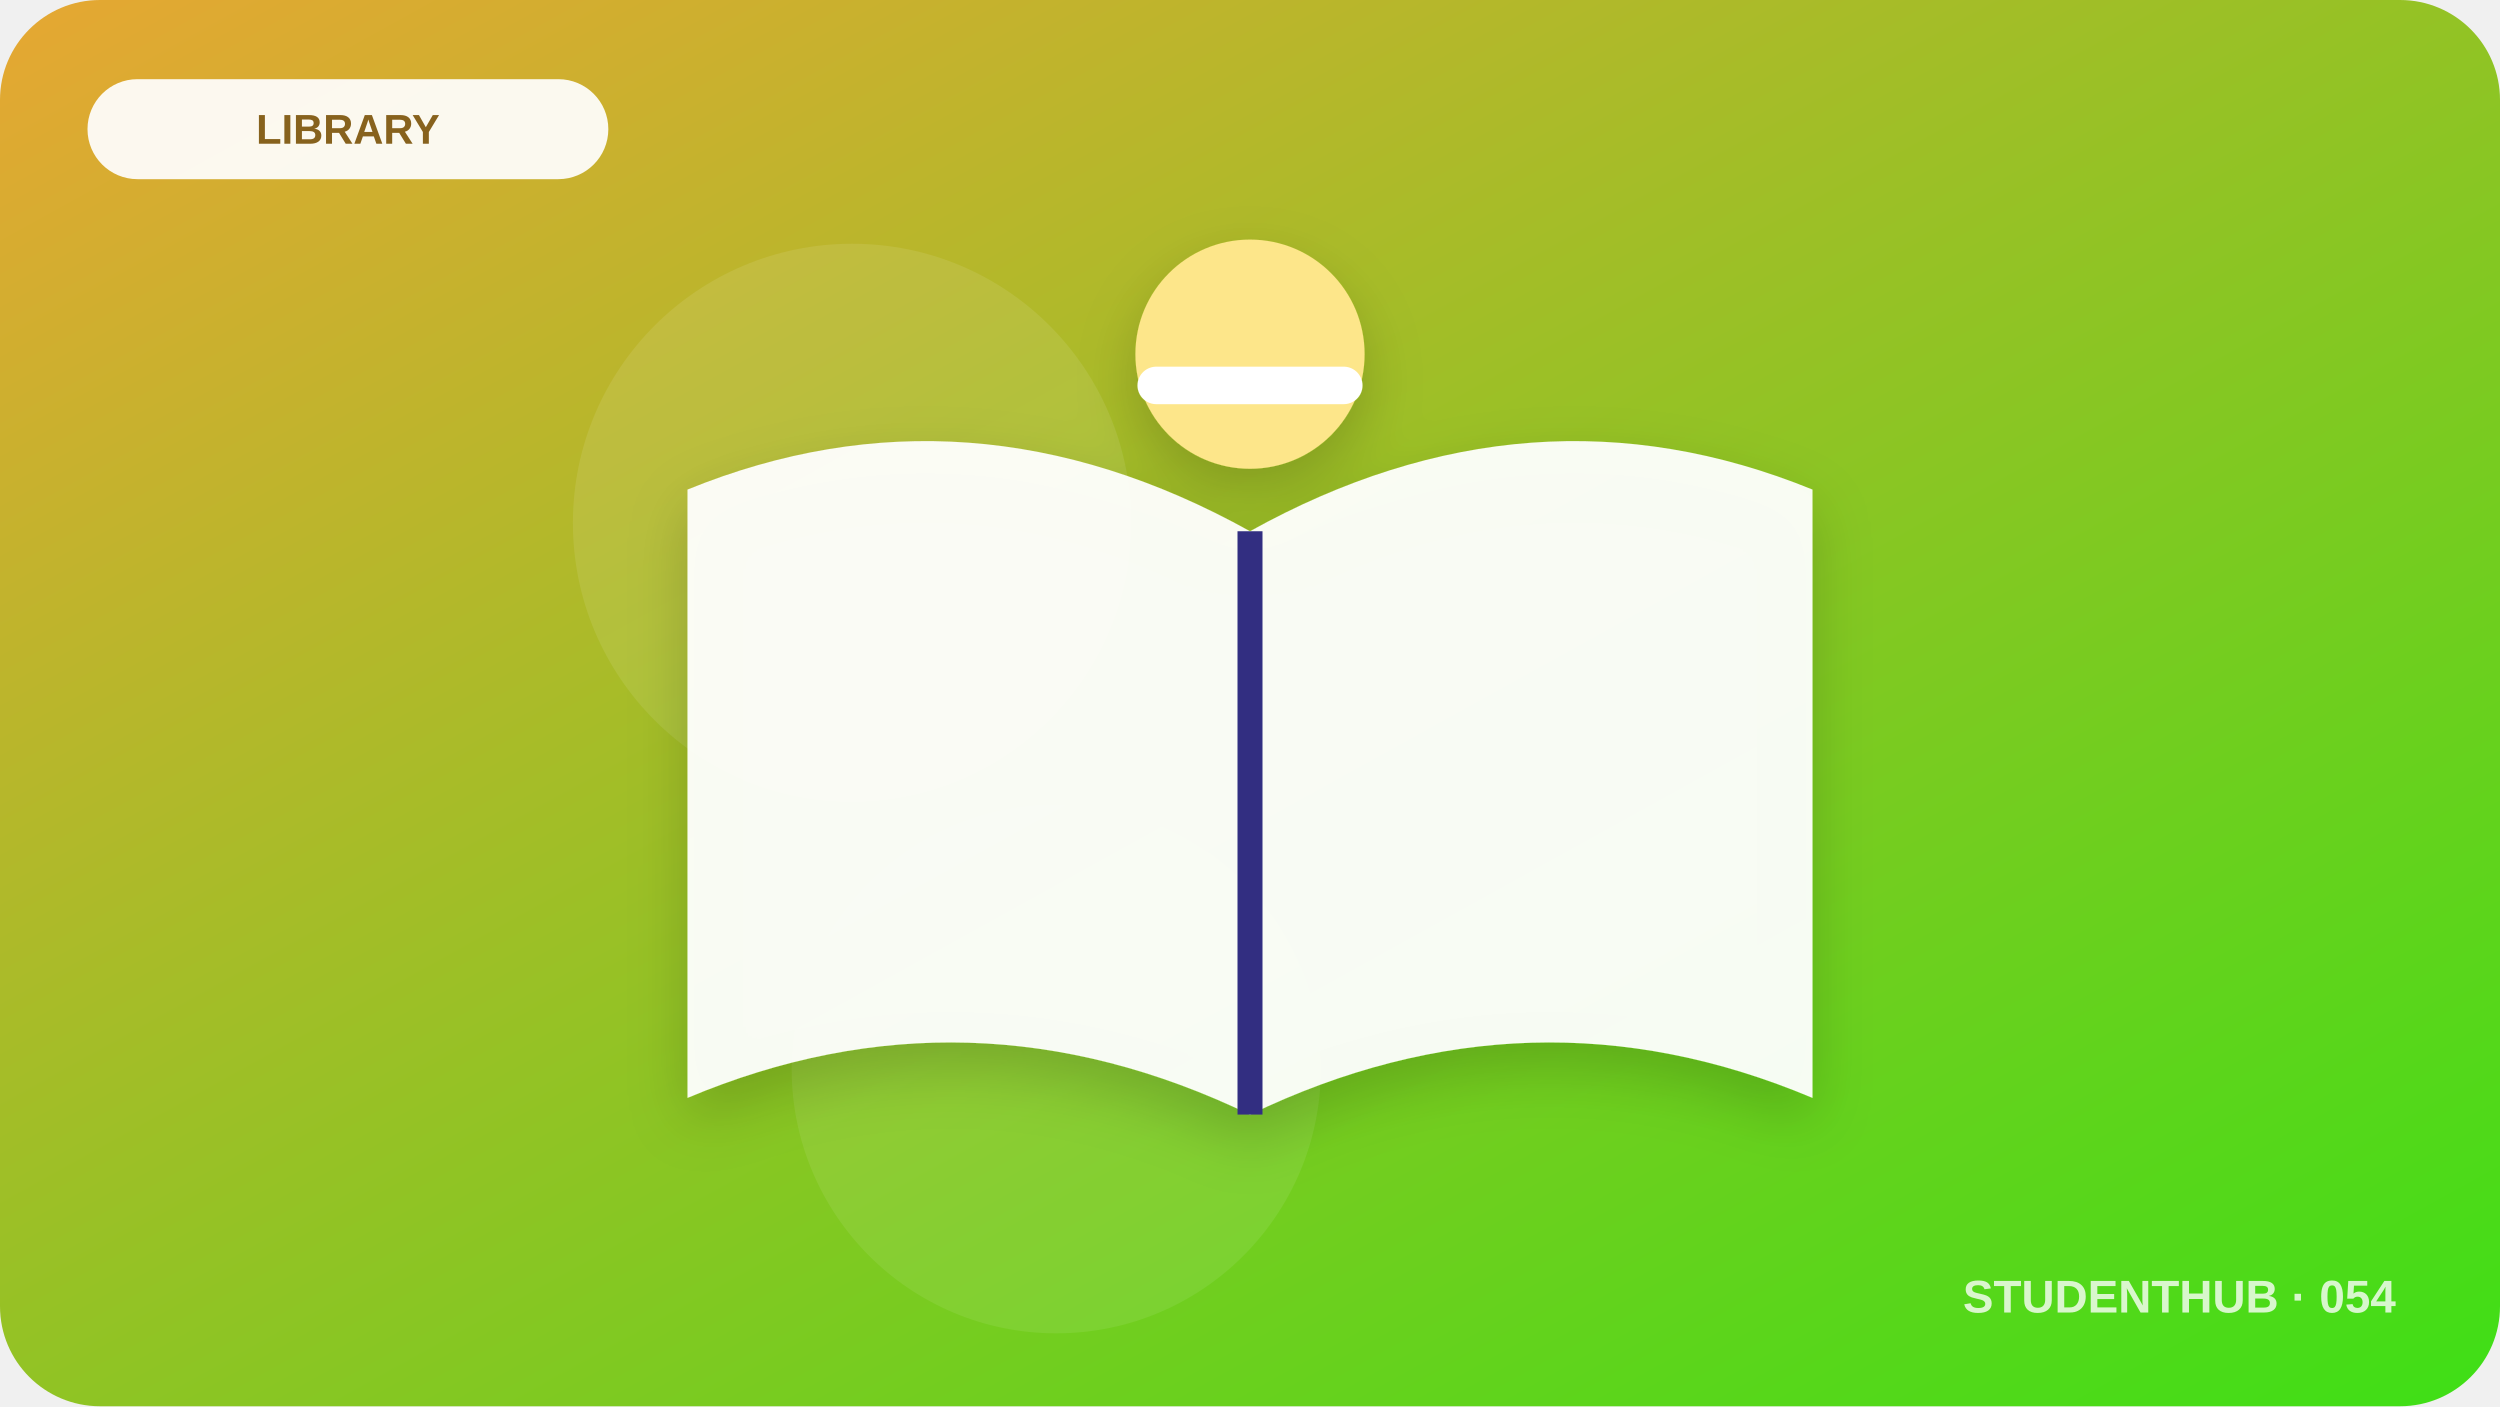
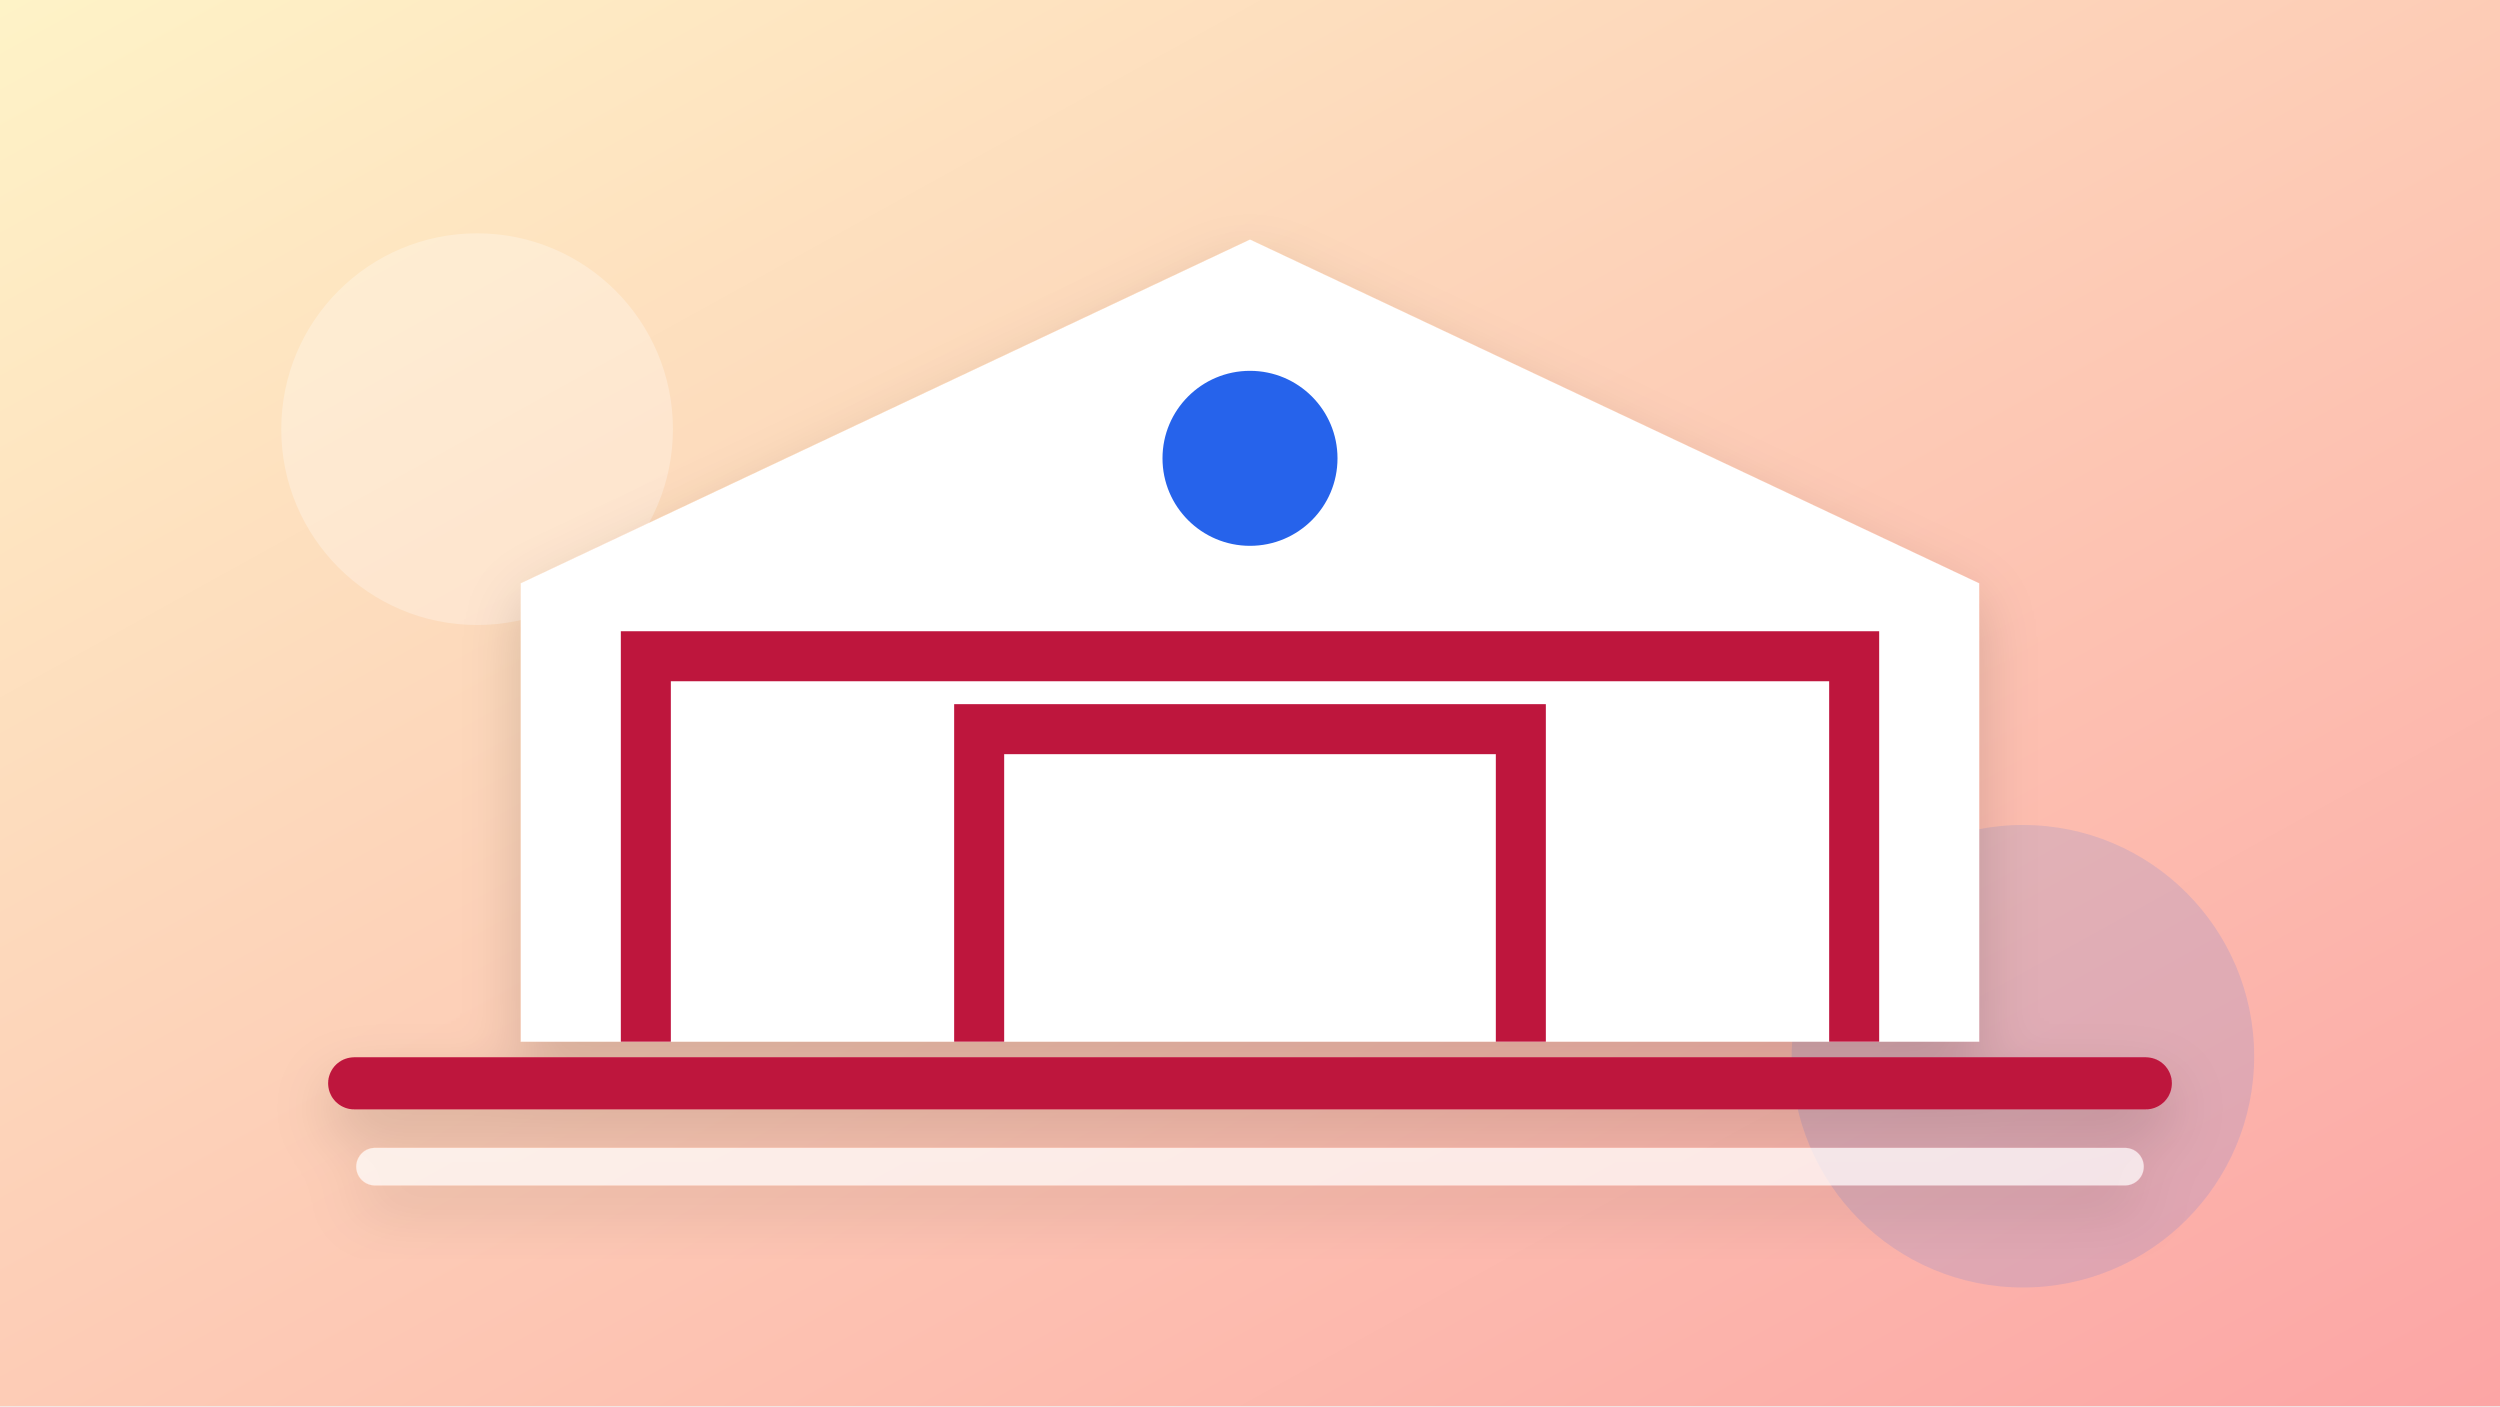
- <svg xmlns="http://www.w3.org/2000/svg" viewBox="0 0 1200 675" role="img" aria-labelledby="title desc">
+ <svg xmlns="http://www.w3.org/2000/svg" viewBox="0 0 1200 675">
  <defs>
-     <linearGradient id="g" x1="0" y1="0" x2="1" y2="1">
-       <stop stop-color="hsl(39 78% 55%)" />
-       <stop offset="1" stop-color="hsl(108 82% 48%)" />
+     <linearGradient id="bg" x1="0" y1="0" x2="1" y2="1">
+       <stop stop-color="#fef3c7" />
+       <stop offset="1" stop-color="#fca5a5" />
    </linearGradient>
-     <filter id="s">
-       <feDropShadow dx="0" dy="12" stdDeviation="14" flood-opacity=".18" />
+     <filter id="shadow">
+       <feDropShadow dx="0" dy="12" stdDeviation="14" flood-opacity=".16" />
    </filter>
  </defs>
-   <rect width="1200" height="675" rx="48" fill="url(#g)" />
-   <circle cx="409" cy="251" r="134" fill="#fff" opacity=".09" />
-   <circle cx="507" cy="513" r="127" fill="#fff" opacity=".08" />
-   <g filter="url(#s)">
-     <path d="M330 235q135-55 270 20v280q-135-65-270-8zm540 0q-135-55-270 20v280q135-65 270-8z" fill="#fff" opacity=".94" />
-     <path d="M600 255v280" stroke="#312e81" stroke-width="12" />
-     <circle cx="600" cy="170" r="55" fill="#fde68a" />
-     <path d="M555 185h90" stroke="#fff" stroke-width="18" stroke-linecap="round" />
+   <rect width="1200" height="675" fill="url(#bg)" />
+   <circle cx="229" cy="206" r="94" fill="#fff" opacity=".28" />
+   <circle cx="971" cy="507" r="111" fill="#2563eb" opacity=".13" />
+   <g filter="url(#shadow)">
+     <path d="M170 520h860" stroke="#be123c" stroke-width="25" stroke-linecap="round" />
+     <path d="M250 500V280l350-165 350 165v220" fill="#fff" />
+     <path d="M310 500V315h580v185M470 500V350h260v150" fill="none" stroke="#be123c" stroke-width="24" />
+     <circle cx="600" cy="220" r="42" fill="#2563eb" />
+     <path d="M180 560h840" stroke="#fff" stroke-width="18" stroke-linecap="round" opacity=".7" />
  </g>
-   <rect x="42" y="38" width="250" height="48" rx="24" fill="#fff" opacity=".92" />
-   <text x="167" y="69" text-anchor="middle" font-family="Arial, sans-serif" font-size="20" font-weight="900" fill="hsl(39 65% 32%)">LIBRARY</text>
-   <text x="1150" y="630" text-anchor="end" font-family="Arial, sans-serif" font-size="22" font-weight="800" fill="#fff" opacity=".78">STUDENTHUB · 054</text>
</svg>
